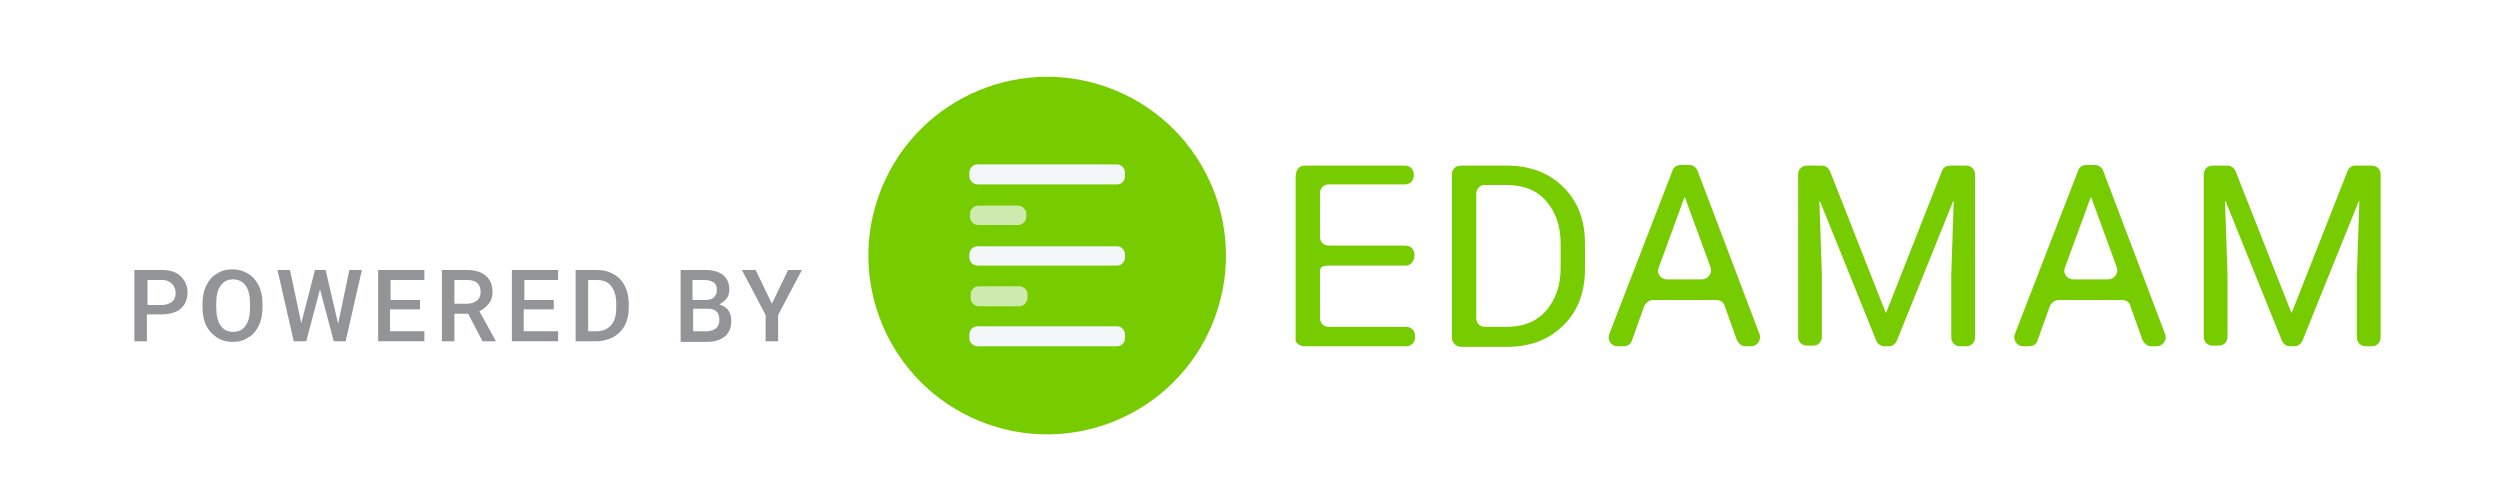
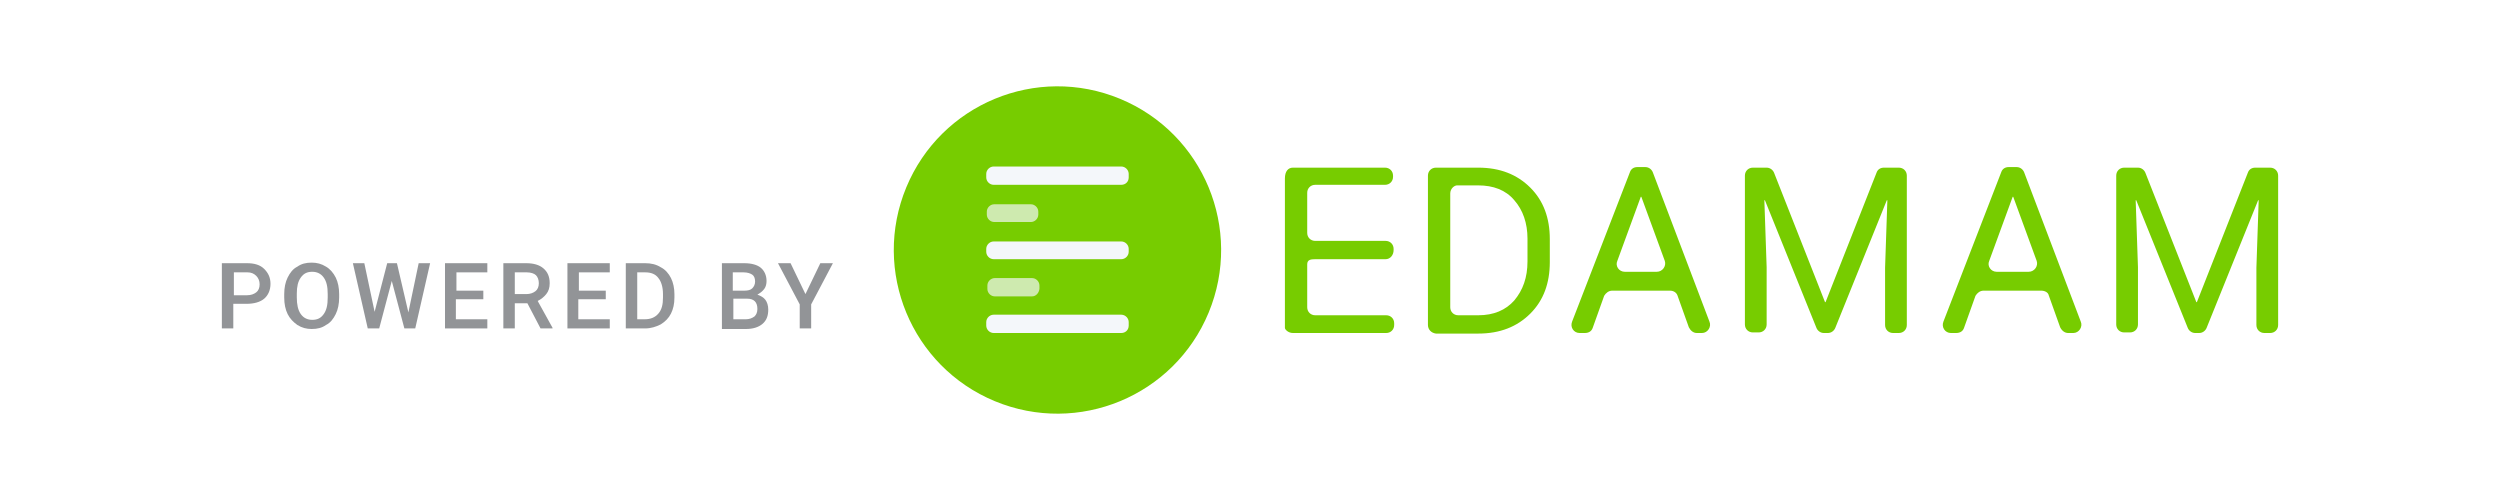
- <svg xmlns="http://www.w3.org/2000/svg" version="1.1" x="0px" y="0px" viewBox="0 0 400 80" style="enable-background:new 0 0 400 80;" xml:space="preserve">
-   <style type="text/css">
+ <svg xmlns="http://www.w3.org/2000/svg" version="1.1" x="0px" y="0px" viewBox="0 0 200 40" xml:space="preserve" id="svg55" width="200" height="40">
+   <defs id="defs59" />
+   <style type="text/css" id="style2">
	.st0{fill:#77CC00;}
	.st1{fill:#F4F7FA;}
	.st2{opacity:0.7;fill:#F4F7FA;}
	.st3{fill:#929497;}
</style>
-   <g id="Layer_1">
+   <g id="Layer_1" transform="translate(0,-40)">
</g>
-   <g id="Layer_2">
-     <g>
-       <path class="st0" d="M224.9,42.5h-12.3c-0.8,0-1.4,0.1-1.4,0.9v7.5c0,0.8,0.6,1.4,1.4,1.4H225c0.8,0,1.4,0.6,1.4,1.4V54    c0,0.8-0.6,1.4-1.4,1.4h-16.3c-0.8,0-1.4-0.6-1.4-0.9V28.4c0-1.3,0.6-1.9,1.4-1.9h16.1c0.8,0,1.4,0.6,1.4,1.4v0.2    c0,0.8-0.6,1.4-1.4,1.4h-12.2c-0.8,0-1.4,0.6-1.4,1.4v7c0,0.8,0.6,1.4,1.4,1.4h12.3c0.8,0,1.4,0.6,1.4,1.4v0.2    C226.3,41.8,225.7,42.5,224.9,42.5z" />
-       <path class="st0" d="M232.3,54V27.9c0-0.8,0.6-1.4,1.4-1.4h7.4c3.8,0,6.8,1.2,9.1,3.5c2.3,2.3,3.4,5.3,3.4,9v4    c0,3.7-1.1,6.7-3.4,9c-2.3,2.3-5.3,3.5-9.1,3.5h-7.4C232.9,55.4,232.3,54.8,232.3,54z M236.2,31v19.9c0,0.8,0.6,1.4,1.4,1.4h3.5    c2.7,0,4.8-0.9,6.3-2.6c1.5-1.8,2.3-4,2.3-6.8v-4c0-2.7-0.8-5-2.3-6.7c-1.5-1.8-3.7-2.6-6.3-2.6h-3.5    C236.9,29.5,236.2,30.2,236.2,31z" />
-       <path class="st0" d="M274.6,48h-10.1c-0.6,0-1.1,0.4-1.4,0.9l-2,5.6c-0.2,0.6-0.7,0.9-1.4,0.9h-0.9c-1,0-1.7-1-1.3-2l10.1-26.1    c0.2-0.6,0.7-0.9,1.3-0.9h1.4c0.6,0,1.1,0.4,1.3,0.9l9.9,26.1c0.4,0.9-0.3,2-1.3,2h-0.9c-0.6,0-1.1-0.4-1.4-1l-2-5.6    C275.7,48.3,275.2,48,274.6,48z M266.7,44.7h5.6c1,0,1.7-1,1.4-1.9l-4.1-11.2h-0.1l-4.1,11.2C265,43.7,265.7,44.7,266.7,44.7z" />
-       <path class="st0" d="M291.5,26.5c0.6,0,1.1,0.4,1.3,0.9l8.9,22.6h0.1l8.9-22.6c0.2-0.6,0.7-0.9,1.3-0.9h2.6c0.8,0,1.4,0.6,1.4,1.4    V54c0,0.8-0.6,1.4-1.4,1.4h-1c-0.8,0-1.4-0.6-1.4-1.4V44l0.4-11.8l-0.1,0l-9,22.3c-0.2,0.5-0.7,0.9-1.3,0.9h-0.7    c-0.6,0-1.1-0.4-1.3-0.9l-9-22.3l-0.1,0l0.4,11.7v10c0,0.8-0.6,1.4-1.4,1.4h-1c-0.8,0-1.4-0.6-1.4-1.4V27.9c0-0.8,0.6-1.4,1.4-1.4    H291.5z" />
-       <path class="st0" d="M339.5,48h-10.1c-0.6,0-1.1,0.4-1.4,0.9l-2,5.6c-0.2,0.6-0.7,0.9-1.4,0.9h-0.9c-1,0-1.7-1-1.3-2l10.1-26.1    c0.2-0.6,0.7-0.9,1.3-0.9h1.4c0.6,0,1.1,0.4,1.3,0.9l9.9,26.1c0.4,0.9-0.3,2-1.3,2h-0.9c-0.6,0-1.1-0.4-1.4-1l-2-5.6    C340.7,48.3,340.1,48,339.5,48z M331.7,44.7h5.6c1,0,1.7-1,1.4-1.9l-4.1-11.2h-0.1l-4.1,11.2C330,43.7,330.7,44.7,331.7,44.7z" />
-       <path class="st0" d="M356.4,26.5c0.6,0,1.1,0.4,1.3,0.9l8.9,22.6h0.1l8.9-22.6c0.2-0.6,0.7-0.9,1.3-0.9h2.6c0.8,0,1.4,0.6,1.4,1.4    V54c0,0.8-0.6,1.4-1.4,1.4h-1c-0.8,0-1.4-0.6-1.4-1.4V44l0.4-11.8l-0.1,0l-9,22.3c-0.2,0.5-0.7,0.9-1.3,0.9h-0.7    c-0.6,0-1.1-0.4-1.3-0.9l-9-22.3l-0.1,0l0.4,11.7v10c0,0.8-0.6,1.4-1.4,1.4h-1c-0.8,0-1.4-0.6-1.4-1.4V27.9c0-0.8,0.6-1.4,1.4-1.4    H356.4z" />
+   <g id="g89" transform="matrix(0.4577144,0,0,0.4577144,7.907871,1.282785)">
+     <g id="Layer_2">
+       <g id="g17">
+         <path id="path5" d="m 224.9,42.5 h -12.3 c -0.8,0 -1.4,0.1 -1.4,0.9 v 7.5 c 0,0.8 0.6,1.4 1.4,1.4 H 225 c 0.8,0 1.4,0.6 1.4,1.4 V 54 c 0,0.8 -0.6,1.4 -1.4,1.4 h -16.3 c -0.8,0 -1.4,-0.6 -1.4,-0.9 V 28.4 c 0,-1.3 0.6,-1.9 1.4,-1.9 h 16.1 c 0.8,0 1.4,0.6 1.4,1.4 v 0.2 c 0,0.8 -0.6,1.4 -1.4,1.4 h -12.2 c -0.8,0 -1.4,0.6 -1.4,1.4 v 7 c 0,0.8 0.6,1.4 1.4,1.4 h 12.3 c 0.8,0 1.4,0.6 1.4,1.4 v 0.2 c 0,0.9 -0.6,1.6 -1.4,1.6 z" class="st0" style="fill:#77cc00" />
+         <path id="path7" d="M 232.3,54 V 27.9 c 0,-0.8 0.6,-1.4 1.4,-1.4 h 7.4 c 3.8,0 6.8,1.2 9.1,3.5 2.3,2.3 3.4,5.3 3.4,9 v 4 c 0,3.7 -1.1,6.7 -3.4,9 -2.3,2.3 -5.3,3.5 -9.1,3.5 h -7.4 c -0.8,-0.1 -1.4,-0.7 -1.4,-1.5 z m 3.9,-23 v 19.9 c 0,0.8 0.6,1.4 1.4,1.4 h 3.5 c 2.7,0 4.8,-0.9 6.3,-2.6 1.5,-1.8 2.3,-4 2.3,-6.8 v -4 c 0,-2.7 -0.8,-5 -2.3,-6.7 -1.5,-1.8 -3.7,-2.6 -6.3,-2.6 h -3.5 c -0.7,-0.1 -1.4,0.6 -1.4,1.4 z" class="st0" style="fill:#77cc00" />
+         <path id="path9" d="m 274.6,48 h -10.1 c -0.6,0 -1.1,0.4 -1.4,0.9 l -2,5.6 c -0.2,0.6 -0.7,0.9 -1.4,0.9 h -0.9 c -1,0 -1.7,-1 -1.3,-2 l 10.1,-26.1 c 0.2,-0.6 0.7,-0.9 1.3,-0.9 h 1.4 c 0.6,0 1.1,0.4 1.3,0.9 l 9.9,26.1 c 0.4,0.9 -0.3,2 -1.3,2 h -0.9 c -0.6,0 -1.1,-0.4 -1.4,-1 l -2,-5.6 C 275.7,48.3 275.2,48 274.6,48 Z m -7.9,-3.3 h 5.6 c 1,0 1.7,-1 1.4,-1.9 l -4.1,-11.2 h -0.1 l -4.1,11.2 c -0.4,0.9 0.3,1.9 1.3,1.9 z" class="st0" style="fill:#77cc00" />
+         <path id="path11" d="m 291.5,26.5 c 0.6,0 1.1,0.4 1.3,0.9 l 8.9,22.6 h 0.1 l 8.9,-22.6 c 0.2,-0.6 0.7,-0.9 1.3,-0.9 h 2.6 c 0.8,0 1.4,0.6 1.4,1.4 V 54 c 0,0.8 -0.6,1.4 -1.4,1.4 h -1 c -0.8,0 -1.4,-0.6 -1.4,-1.4 V 44 l 0.4,-11.8 h -0.1 l -9,22.3 c -0.2,0.5 -0.7,0.9 -1.3,0.9 h -0.7 c -0.6,0 -1.1,-0.4 -1.3,-0.9 l -9,-22.3 h -0.1 l 0.4,11.7 v 10 c 0,0.8 -0.6,1.4 -1.4,1.4 h -1 c -0.8,0 -1.4,-0.6 -1.4,-1.4 v -26 c 0,-0.8 0.6,-1.4 1.4,-1.4 z" class="st0" style="fill:#77cc00" />
+         <path id="path13" d="m 339.5,48 h -10.1 c -0.6,0 -1.1,0.4 -1.4,0.9 l -2,5.6 c -0.2,0.6 -0.7,0.9 -1.4,0.9 h -0.9 c -1,0 -1.7,-1 -1.3,-2 l 10.1,-26.1 c 0.2,-0.6 0.7,-0.9 1.3,-0.9 h 1.4 c 0.6,0 1.1,0.4 1.3,0.9 l 9.9,26.1 c 0.4,0.9 -0.3,2 -1.3,2 h -0.9 c -0.6,0 -1.1,-0.4 -1.4,-1 l -2,-5.6 C 340.7,48.3 340.1,48 339.5,48 Z m -7.8,-3.3 h 5.6 c 1,0 1.7,-1 1.4,-1.9 l -4.1,-11.2 h -0.1 l -4.1,11.2 c -0.4,0.9 0.3,1.9 1.3,1.9 z" class="st0" style="fill:#77cc00" />
+         <path id="path15" d="m 356.4,26.5 c 0.6,0 1.1,0.4 1.3,0.9 l 8.9,22.6 h 0.1 l 8.9,-22.6 c 0.2,-0.6 0.7,-0.9 1.3,-0.9 h 2.6 c 0.8,0 1.4,0.6 1.4,1.4 V 54 c 0,0.8 -0.6,1.4 -1.4,1.4 h -1 c -0.8,0 -1.4,-0.6 -1.4,-1.4 V 44 l 0.4,-11.8 h -0.1 l -9,22.3 c -0.2,0.5 -0.7,0.9 -1.3,0.9 h -0.7 c -0.6,0 -1.1,-0.4 -1.3,-0.9 l -9,-22.3 H 356 l 0.4,11.7 v 10 c 0,0.8 -0.6,1.4 -1.4,1.4 h -1 c -0.8,0 -1.4,-0.6 -1.4,-1.4 v -26 c 0,-0.8 0.6,-1.4 1.4,-1.4 z" class="st0" style="fill:#77cc00" />
+       </g>
+       <circle id="ellipse19" cy="40.9" cx="167.6" class="st0" transform="matrix(0.3827,-0.9239,0.9239,0.3827,65.62,180.086)" r="28.6" style="fill:#77cc00" />
+       <g id="g31">
+         <path id="path21" d="m 178.7,29.5 h -22.3 c -0.7,0 -1.3,-0.6 -1.3,-1.3 v -0.6 c 0,-0.7 0.6,-1.3 1.3,-1.3 h 22.3 c 0.7,0 1.3,0.6 1.3,1.3 v 0.6 c 0,0.8 -0.6,1.3 -1.3,1.3 z" class="st1" style="fill:#f4f7fa" />
+         <path id="path23" d="m 178.7,42.5 h -22.3 c -0.7,0 -1.3,-0.6 -1.3,-1.3 v -0.5 c 0,-0.7 0.6,-1.3 1.3,-1.3 h 22.3 c 0.7,0 1.3,0.6 1.3,1.3 v 0.5 c 0,0.7 -0.6,1.3 -1.3,1.3 z" class="st1" style="fill:#f4f7fa" />
+         <path id="path25" d="m 178.7,55.4 h -22.3 c -0.7,0 -1.3,-0.6 -1.3,-1.3 v -0.6 c 0,-0.7 0.6,-1.3 1.3,-1.3 h 22.3 c 0.7,0 1.3,0.6 1.3,1.3 v 0.6 c 0,0.8 -0.6,1.3 -1.3,1.3 z" class="st1" style="fill:#f4f7fa" />
+         <path id="path27" d="m 162.9,36 h -6.4 c -0.7,0 -1.3,-0.6 -1.3,-1.3 v -0.5 c 0,-0.7 0.6,-1.3 1.3,-1.3 h 6.4 c 0.7,0 1.3,0.6 1.3,1.3 v 0.5 c 0,0.7 -0.6,1.3 -1.3,1.3 z" class="st2" style="opacity:0.7;fill:#f4f7fa" />
+         <path id="path29" d="m 163.1,49 h -6.5 c -0.7,0 -1.3,-0.6 -1.3,-1.3 v -0.6 c 0,-0.7 0.6,-1.3 1.3,-1.3 h 6.5 c 0.7,0 1.3,0.6 1.3,1.3 v 0.6 c -0.1,0.7 -0.6,1.3 -1.3,1.3 z" class="st2" style="opacity:0.7;fill:#f4f7fa" />
+       </g>
    </g>
-     <ellipse transform="matrix(0.3827 -0.9239 0.9239 0.3827 65.62 180.086)" class="st0" cx="167.6" cy="40.9" rx="28.6" ry="28.6" />
-     <g>
-       <path class="st1" d="M178.7,29.5h-22.3c-0.7,0-1.3-0.6-1.3-1.3v-0.6c0-0.7,0.6-1.3,1.3-1.3h22.3c0.7,0,1.3,0.6,1.3,1.3v0.6    C180,29,179.4,29.5,178.7,29.5z" />
-       <path class="st1" d="M178.7,42.5h-22.3c-0.7,0-1.3-0.6-1.3-1.3v-0.5c0-0.7,0.6-1.3,1.3-1.3h22.3c0.7,0,1.3,0.6,1.3,1.3v0.5    C180,41.9,179.4,42.5,178.7,42.5z" />
-       <path class="st1" d="M178.7,55.4h-22.3c-0.7,0-1.3-0.6-1.3-1.3v-0.6c0-0.7,0.6-1.3,1.3-1.3h22.3c0.7,0,1.3,0.6,1.3,1.3v0.6    C180,54.9,179.4,55.4,178.7,55.4z" />
-       <path class="st2" d="M162.9,36h-6.4c-0.7,0-1.3-0.6-1.3-1.3v-0.5c0-0.7,0.6-1.3,1.3-1.3h6.4c0.7,0,1.3,0.6,1.3,1.3v0.5    C164.2,35.4,163.6,36,162.9,36z" />
-       <path class="st2" d="M163.1,49h-6.5c-0.7,0-1.3-0.6-1.3-1.3v-0.6c0-0.7,0.6-1.3,1.3-1.3h6.5c0.7,0,1.3,0.6,1.3,1.3v0.6    C164.3,48.4,163.8,49,163.1,49z" />
-     </g>
-   </g>
-   <g id="Layer_3">
-     <g>
-       <path class="st3" d="M23.5,50.4v4.2h-2V43.2h4.4c1.3,0,2.3,0.3,3,1c0.7,0.7,1.1,1.5,1.1,2.6c0,1.1-0.4,2-1.1,2.6    c-0.7,0.6-1.8,0.9-3.1,0.9H23.5z M23.5,48.8h2.4c0.7,0,1.2-0.2,1.6-0.5c0.4-0.3,0.6-0.8,0.6-1.4c0-0.6-0.2-1.1-0.6-1.5    s-0.9-0.6-1.5-0.6h-2.4V48.8z" />
-       <path class="st3" d="M42,49.2c0,1.1-0.2,2.1-0.6,2.9c-0.4,0.8-0.9,1.5-1.7,1.9c-0.7,0.5-1.5,0.7-2.5,0.7c-0.9,0-1.7-0.2-2.5-0.7    c-0.7-0.5-1.3-1.1-1.7-1.9c-0.4-0.8-0.6-1.8-0.6-2.9v-0.6c0-1.1,0.2-2.1,0.6-2.9c0.4-0.8,0.9-1.5,1.7-1.9c0.7-0.5,1.5-0.7,2.5-0.7    c0.9,0,1.7,0.2,2.5,0.7c0.7,0.4,1.3,1.1,1.7,1.9s0.6,1.8,0.6,2.9V49.2z M40,48.6c0-1.3-0.2-2.2-0.7-2.9s-1.2-1-2-1    c-0.9,0-1.5,0.3-2,1c-0.5,0.7-0.7,1.6-0.7,2.8v0.7c0,1.2,0.2,2.2,0.7,2.9c0.5,0.7,1.2,1,2,1c0.9,0,1.5-0.3,2-1    c0.5-0.7,0.7-1.6,0.7-2.9V48.6z" />
-       <path class="st3" d="M54.1,51.8l1.8-8.6h2l-2.6,11.4h-1.9l-2.2-8.3l-2.2,8.3H47l-2.6-11.4h2l1.8,8.5l2.2-8.5h1.7L54.1,51.8z" />
-       <path class="st3" d="M67.1,49.5h-4.7V53h5.5v1.6h-7.4V43.2h7.4v1.6h-5.4V48h4.7V49.5z" />
-       <path class="st3" d="M74.9,50.2h-2.2v4.4h-2V43.2h4c1.3,0,2.3,0.3,3,0.9c0.7,0.6,1.1,1.4,1.1,2.6c0,0.8-0.2,1.4-0.6,1.9    c-0.4,0.5-0.9,0.9-1.5,1.2l2.6,4.7v0.1h-2.1L74.9,50.2z M72.7,48.6h2c0.7,0,1.2-0.2,1.6-0.5s0.6-0.8,0.6-1.4    c0-0.6-0.2-1.1-0.5-1.4c-0.3-0.3-0.9-0.5-1.6-0.5h-2.1V48.6z" />
-       <path class="st3" d="M88.5,49.5h-4.7V53h5.5v1.6h-7.4V43.2h7.4v1.6h-5.4V48h4.7V49.5z" />
-       <path class="st3" d="M92.1,54.6V43.2h3.4c1,0,1.9,0.2,2.7,0.7c0.8,0.4,1.4,1.1,1.8,1.9c0.4,0.8,0.6,1.8,0.6,2.8v0.6    c0,1.1-0.2,2-0.6,2.8s-1,1.4-1.8,1.9c-0.8,0.4-1.7,0.7-2.7,0.7H92.1z M94.1,44.8V53h1.3c1,0,1.8-0.3,2.4-1s0.8-1.6,0.8-2.8v-0.6    c0-1.2-0.3-2.2-0.8-2.8c-0.5-0.7-1.3-1-2.3-1H94.1z" />
-       <path class="st3" d="M108.9,54.6V43.2h3.9c1.3,0,2.3,0.3,2.9,0.8s1,1.3,1,2.3c0,0.5-0.1,1-0.4,1.4s-0.7,0.7-1.2,1    c0.6,0.2,1.1,0.5,1.4,0.9s0.5,1,0.5,1.7c0,1.1-0.3,1.9-1,2.5c-0.7,0.6-1.7,0.9-2.9,0.9H108.9z M110.9,48h1.9    c0.6,0,1.1-0.1,1.4-0.4c0.3-0.3,0.5-0.7,0.5-1.2c0-0.6-0.2-1-0.5-1.2s-0.8-0.4-1.5-0.4h-1.9V48z M110.9,49.5V53h2.2    c0.6,0,1.1-0.2,1.5-0.5c0.3-0.3,0.5-0.7,0.5-1.3c0-1.2-0.6-1.8-1.8-1.8H110.9z" />
-       <path class="st3" d="M123.5,48.6l2.6-5.4h2.2l-3.8,7.2v4.2h-2v-4.2l-3.8-7.2h2.2L123.5,48.6z" />
+     <g id="Layer_3">
+       <g id="g52">
+         <path id="path34" d="m 23.5,50.4 v 4.2 h -2 V 43.2 h 4.4 c 1.3,0 2.3,0.3 3,1 0.7,0.7 1.1,1.5 1.1,2.6 0,1.1 -0.4,2 -1.1,2.6 -0.7,0.6 -1.8,0.9 -3.1,0.9 h -2.3 z m 0,-1.6 h 2.4 c 0.7,0 1.2,-0.2 1.6,-0.5 0.4,-0.3 0.6,-0.8 0.6,-1.4 0,-0.6 -0.2,-1.1 -0.6,-1.5 C 27.1,45 26.6,44.8 26,44.8 h -2.4 v 4 z" class="st3" style="fill:#929497" />
+         <path id="path36" d="m 42,49.2 c 0,1.1 -0.2,2.1 -0.6,2.9 -0.4,0.8 -0.9,1.5 -1.7,1.9 -0.7,0.5 -1.5,0.7 -2.5,0.7 -0.9,0 -1.7,-0.2 -2.5,-0.7 C 34,53.5 33.4,52.9 33,52.1 32.6,51.3 32.4,50.3 32.4,49.2 v -0.6 c 0,-1.1 0.2,-2.1 0.6,-2.9 0.4,-0.8 0.9,-1.5 1.7,-1.9 0.7,-0.5 1.5,-0.7 2.5,-0.7 0.9,0 1.7,0.2 2.5,0.7 0.7,0.4 1.3,1.1 1.7,1.9 0.4,0.8 0.6,1.8 0.6,2.9 z m -2,-0.6 c 0,-1.3 -0.2,-2.2 -0.7,-2.9 -0.5,-0.7 -1.2,-1 -2,-1 -0.9,0 -1.5,0.3 -2,1 -0.5,0.7 -0.7,1.6 -0.7,2.8 v 0.7 c 0,1.2 0.2,2.2 0.7,2.9 0.5,0.7 1.2,1 2,1 0.9,0 1.5,-0.3 2,-1 0.5,-0.7 0.7,-1.6 0.7,-2.9 z" class="st3" style="fill:#929497" />
+         <path id="path38" d="m 54.1,51.8 1.8,-8.6 h 2 L 55.3,54.6 H 53.4 L 51.2,46.3 49,54.6 H 47 L 44.4,43.2 h 2 l 1.8,8.5 2.2,-8.5 h 1.7 z" class="st3" style="fill:#929497" />
+         <path id="path40" d="M 67.1,49.5 H 62.4 V 53 h 5.5 v 1.6 H 60.5 V 43.2 h 7.4 v 1.6 H 62.5 V 48 h 4.7 v 1.5 z" class="st3" style="fill:#929497" />
+         <path id="path42" d="m 74.9,50.2 h -2.2 v 4.4 h -2 V 43.2 h 4 c 1.3,0 2.3,0.3 3,0.9 0.7,0.6 1.1,1.4 1.1,2.6 0,0.8 -0.2,1.4 -0.6,1.9 -0.4,0.5 -0.9,0.9 -1.5,1.2 l 2.6,4.7 v 0.1 h -2.1 z m -2.2,-1.6 h 2 c 0.7,0 1.2,-0.2 1.6,-0.5 0.4,-0.3 0.6,-0.8 0.6,-1.4 0,-0.6 -0.2,-1.1 -0.5,-1.4 -0.3,-0.3 -0.9,-0.5 -1.6,-0.5 h -2.1 z" class="st3" style="fill:#929497" />
+         <path id="path44" d="M 88.5,49.5 H 83.8 V 53 h 5.5 v 1.6 H 81.9 V 43.2 h 7.4 v 1.6 H 83.9 V 48 h 4.7 v 1.5 z" class="st3" style="fill:#929497" />
+         <path id="path46" d="M 92.1,54.6 V 43.2 h 3.4 c 1,0 1.9,0.2 2.7,0.7 0.8,0.4 1.4,1.1 1.8,1.9 0.4,0.8 0.6,1.8 0.6,2.8 v 0.6 c 0,1.1 -0.2,2 -0.6,2.8 -0.4,0.8 -1,1.4 -1.8,1.9 -0.8,0.4 -1.7,0.7 -2.7,0.7 z m 2,-9.8 V 53 h 1.3 c 1,0 1.8,-0.3 2.4,-1 0.6,-0.7 0.8,-1.6 0.8,-2.8 v -0.6 c 0,-1.2 -0.3,-2.2 -0.8,-2.8 -0.5,-0.7 -1.3,-1 -2.3,-1 z" class="st3" style="fill:#929497" />
+         <path id="path48" d="M 108.9,54.6 V 43.2 h 3.9 c 1.3,0 2.3,0.3 2.9,0.8 0.6,0.5 1,1.3 1,2.3 0,0.5 -0.1,1 -0.4,1.4 -0.3,0.4 -0.7,0.7 -1.2,1 0.6,0.2 1.1,0.5 1.4,0.9 0.3,0.4 0.5,1 0.5,1.7 0,1.1 -0.3,1.9 -1,2.5 -0.7,0.6 -1.7,0.9 -2.9,0.9 h -4.2 z m 2,-6.6 h 1.9 c 0.6,0 1.1,-0.1 1.4,-0.4 0.3,-0.3 0.5,-0.7 0.5,-1.2 0,-0.6 -0.2,-1 -0.5,-1.2 -0.3,-0.2 -0.8,-0.4 -1.5,-0.4 h -1.9 V 48 Z m 0,1.5 V 53 h 2.2 c 0.6,0 1.1,-0.2 1.5,-0.5 0.3,-0.3 0.5,-0.7 0.5,-1.3 0,-1.2 -0.6,-1.8 -1.8,-1.8 h -2.4 z" class="st3" style="fill:#929497" />
+         <path id="path50" d="m 123.5,48.6 2.6,-5.4 h 2.2 l -3.8,7.2 v 4.2 h -2 v -4.2 l -3.8,-7.2 h 2.2 z" class="st3" style="fill:#929497" />
+       </g>
    </g>
  </g>
</svg>
